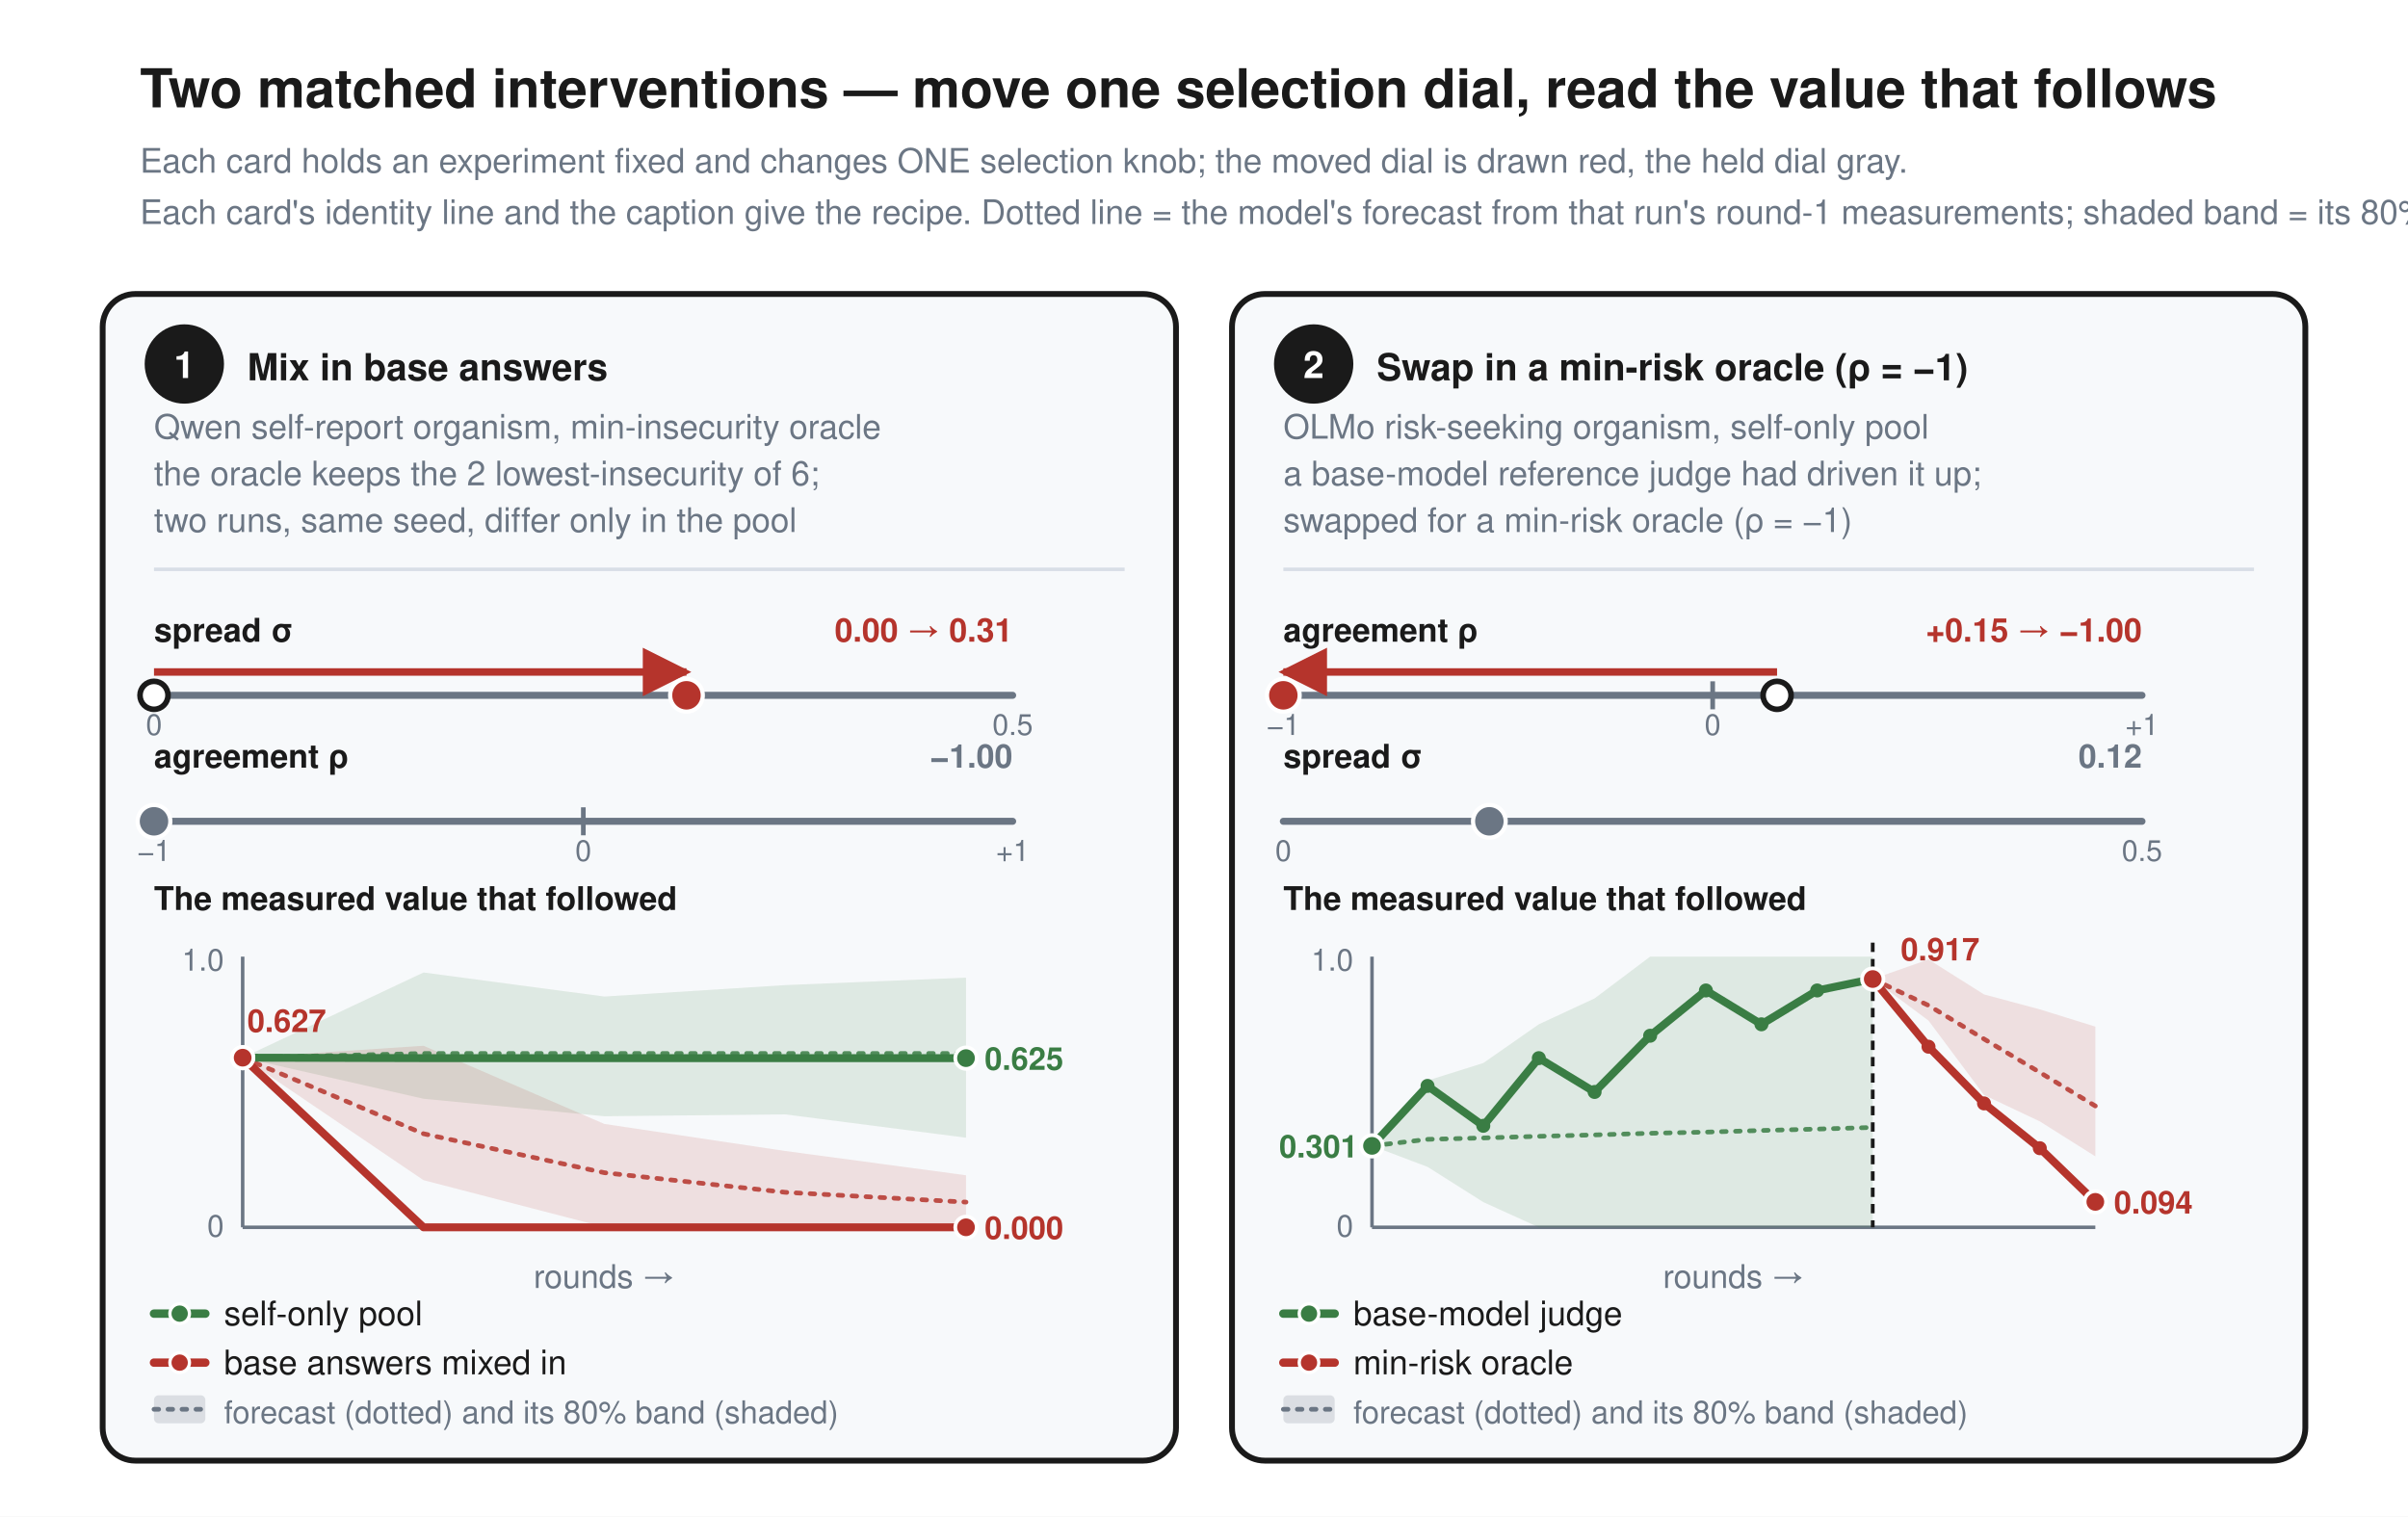
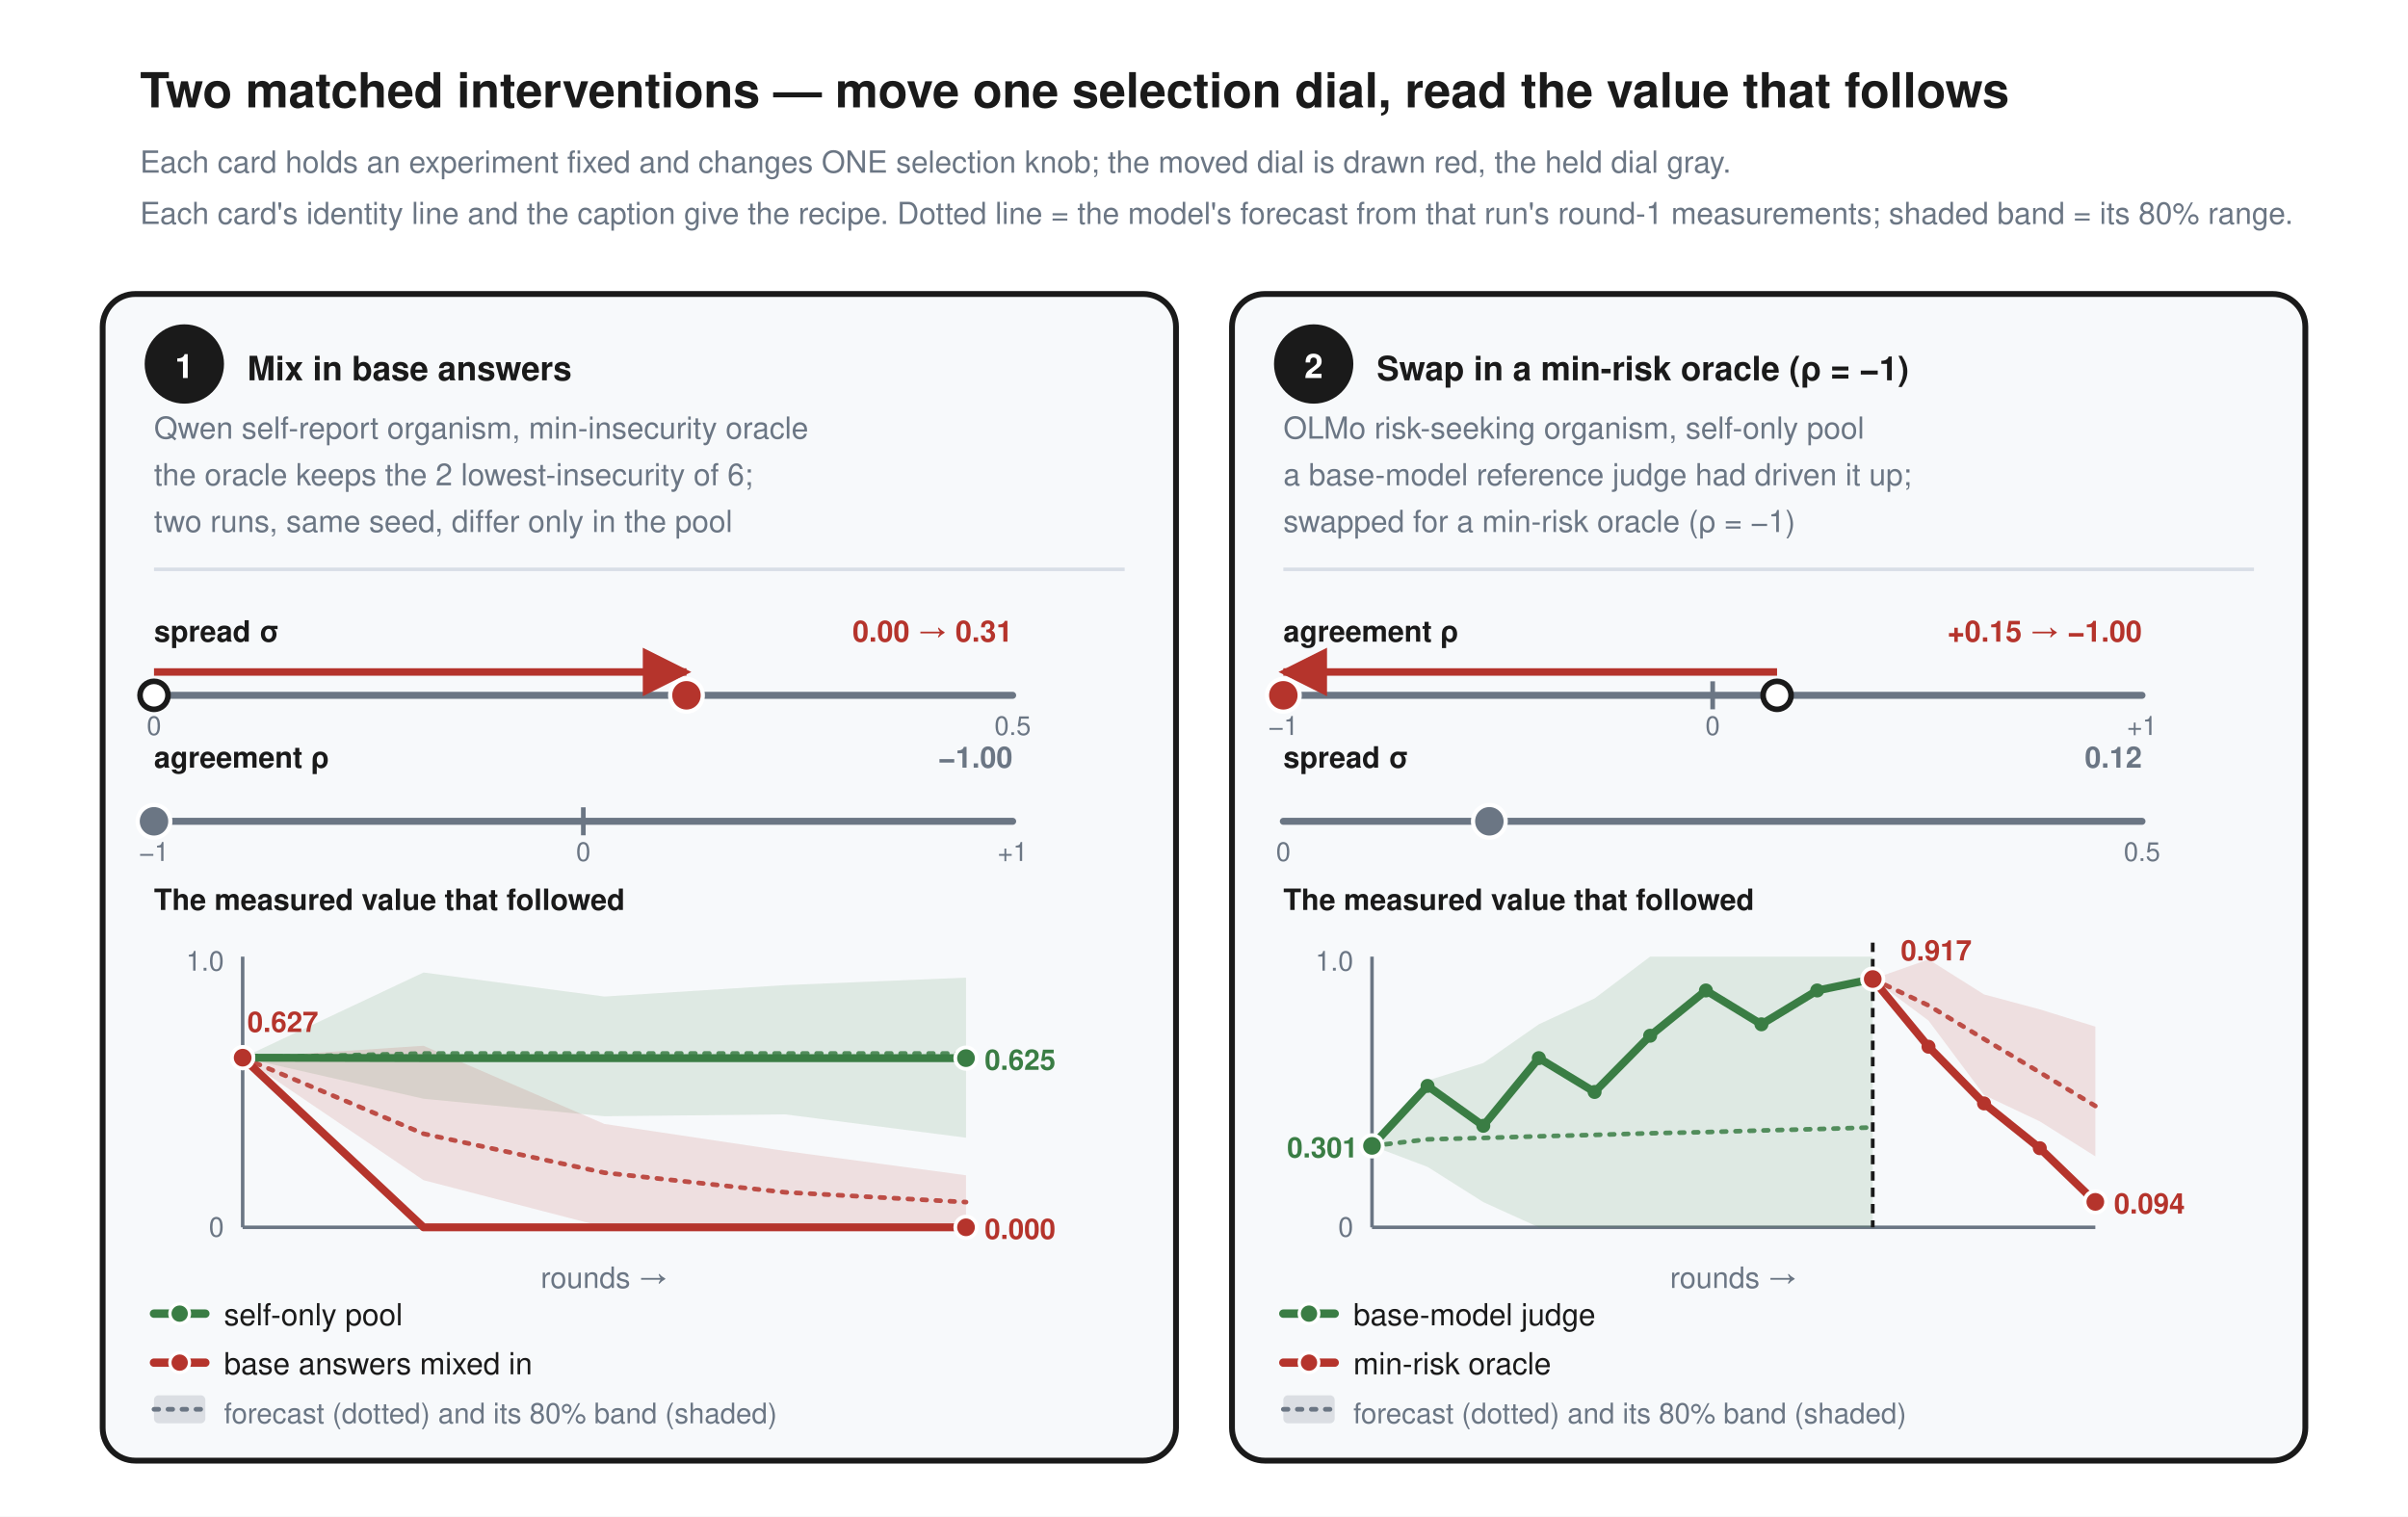
<svg xmlns="http://www.w3.org/2000/svg" viewBox="0 0 1032 650" font-family="Helvetica, Arial, sans-serif">
  <rect width="1032" height="650" fill="white" />
  <defs>
    <marker id="arr" viewBox="0 0 10 10" refX="9" refY="5" markerWidth="6" markerHeight="6" orient="auto-start-reverse">
      <path d="M 0 0 L 10 5 L 0 10 z" fill="#1a1a1a" />
    </marker>
    <marker id="arrR" viewBox="0 0 10 10" refX="9" refY="5" markerWidth="6.5" markerHeight="6.5" orient="auto-start-reverse">
      <path d="M 0 0 L 10 5 L 0 10 z" fill="#b5342c" />
    </marker>
    <marker id="arrK" viewBox="0 0 10 10" refX="9" refY="5" markerWidth="6.5" markerHeight="6.5" orient="auto-start-reverse">
      <path d="M 0 0 L 10 5 L 0 10 z" fill="#1a1a1a" />
    </marker>
    <marker id="arrG" viewBox="0 0 10 10" refX="9" refY="5" markerWidth="6" markerHeight="6" orient="auto-start-reverse">
      <path d="M 0 0 L 10 5 L 0 10 z" fill="#6b7684" />
    </marker>
  </defs>
-   <text x="60" y="46" font-family="Helvetica, Arial, sans-serif" font-size="23" fill="#1a1a1a" font-weight="bold" text-anchor="start">Two matched interventions — move one selection dial, read the value that follows</text>
-   <text x="60" y="74" font-family="Helvetica, Arial, sans-serif" font-size="14.5" fill="#6b7684" font-weight="normal" text-anchor="start">Each card holds an experiment fixed and changes ONE selection knob; the moved dial is drawn red, the held dial gray.</text>
-   <text x="60" y="96" font-family="Helvetica, Arial, sans-serif" font-size="14.5" fill="#6b7684" font-weight="normal" text-anchor="start">Each card's identity line and the caption give the recipe. Dotted line = the model's forecast from that run's round-1 measurements; shaded band = its 80% range.</text>
+   <text x="60" y="46" font-family="Helvetica, Arial, sans-serif" font-size="20.70" fill="#1a1a1a" font-weight="bold" text-anchor="start">Two matched interventions — move one selection dial, read the value that follows</text>
+   <text x="60" y="74" font-family="Helvetica, Arial, sans-serif" font-size="13.05" fill="#6b7684" font-weight="normal" text-anchor="start">Each card holds an experiment fixed and changes ONE selection knob; the moved dial is drawn red, the held dial gray.</text>
+   <text x="60" y="96" font-family="Helvetica, Arial, sans-serif" font-size="13.05" fill="#6b7684" font-weight="normal" text-anchor="start">Each card's identity line and the caption give the recipe. Dotted line = the model's forecast from that run's round-1 measurements; shaded band = its 80% range.</text>
  <rect x="44" y="126" width="460" height="500" rx="14" fill="#f7f9fb" stroke="#1a1a1a" stroke-width="2.5" />
  <circle cx="79" cy="156" r="17" fill="#1a1a1a" />
-   <text x="79" y="162" font-family="Helvetica, Arial, sans-serif" font-size="16" fill="white" font-weight="bold" text-anchor="middle">1</text>
-   <text x="106" y="163" font-family="Helvetica, Arial, sans-serif" font-size="16" fill="#1a1a1a" font-weight="bold" text-anchor="start">Mix in base answers</text>
-   <text x="66" y="188" font-family="Helvetica, Arial, sans-serif" font-size="14.5" fill="#6b7684" font-weight="normal" text-anchor="start">Qwen self-report organism, min-insecurity oracle</text>
-   <text x="66" y="208" font-family="Helvetica, Arial, sans-serif" font-size="14.5" fill="#6b7684" font-weight="normal" text-anchor="start">the oracle keeps the 2 lowest-insecurity of 6;</text>
-   <text x="66" y="228" font-family="Helvetica, Arial, sans-serif" font-size="14.5" fill="#6b7684" font-weight="normal" text-anchor="start">two runs, same seed, differ only in the pool</text>
+   <text x="79" y="162" font-family="Helvetica, Arial, sans-serif" font-size="14.40" fill="white" font-weight="bold" text-anchor="middle">1</text>
+   <text x="106" y="163" font-family="Helvetica, Arial, sans-serif" font-size="14.40" fill="#1a1a1a" font-weight="bold" text-anchor="start">Mix in base answers</text>
+   <text x="66" y="188" font-family="Helvetica, Arial, sans-serif" font-size="13.05" fill="#6b7684" font-weight="normal" text-anchor="start">Qwen self-report organism, min-insecurity oracle</text>
+   <text x="66" y="208" font-family="Helvetica, Arial, sans-serif" font-size="13.05" fill="#6b7684" font-weight="normal" text-anchor="start">the oracle keeps the 2 lowest-insecurity of 6;</text>
+   <text x="66" y="228" font-family="Helvetica, Arial, sans-serif" font-size="13.05" fill="#6b7684" font-weight="normal" text-anchor="start">two runs, same seed, differ only in the pool</text>
  <line x1="66" y1="244" x2="482" y2="244" stroke="#d8dee6" stroke-width="1.5" />
-   <text x="66" y="275" font-family="Helvetica, Arial, sans-serif" font-size="14" fill="#1a1a1a" font-weight="bold" text-anchor="start">spread σ</text>
-   <text x="434" y="275" font-family="Helvetica, Arial, sans-serif" font-size="14" fill="#b5342c" font-weight="bold" text-anchor="end">0.00 → 0.31</text>
+   <text x="66" y="275" font-family="Helvetica, Arial, sans-serif" font-size="12.60" fill="#1a1a1a" font-weight="bold" text-anchor="start">spread σ</text>
+   <text x="434" y="275" font-family="Helvetica, Arial, sans-serif" font-size="12.60" fill="#b5342c" font-weight="bold" text-anchor="end">0.00 → 0.31</text>
  <line x1="66" y1="298" x2="434" y2="298" stroke="#6b7684" stroke-width="3" stroke-linecap="round" />
-   <text x="66" y="315" font-family="Helvetica, Arial, sans-serif" font-size="12.5" fill="#6b7684" font-weight="normal" text-anchor="middle">0</text>
-   <text x="434" y="315" font-family="Helvetica, Arial, sans-serif" font-size="12.5" fill="#6b7684" font-weight="normal" text-anchor="middle">0.5</text>
+   <text x="66" y="315" font-family="Helvetica, Arial, sans-serif" font-size="11.25" fill="#6b7684" font-weight="normal" text-anchor="middle">0</text>
+   <text x="434" y="315" font-family="Helvetica, Arial, sans-serif" font-size="11.25" fill="#6b7684" font-weight="normal" text-anchor="middle">0.5</text>
  <line x1="66.0" y1="288" x2="294.2" y2="288" stroke="#b5342c" stroke-width="3.2" marker-end="url(#arrR)" />
  <circle cx="66.0" cy="298" r="6" fill="white" stroke="#1a1a1a" stroke-width="2.4" />
  <circle cx="294.2" cy="298" r="7" fill="#b5342c" stroke="white" stroke-width="1.8" />
-   <text x="66" y="329" font-family="Helvetica, Arial, sans-serif" font-size="14" fill="#1a1a1a" font-weight="bold" text-anchor="start">agreement ρ</text>
-   <text x="434" y="329" font-family="Helvetica, Arial, sans-serif" font-size="14" fill="#6b7684" font-weight="bold" text-anchor="end">−1.00</text>
+   <text x="66" y="329" font-family="Helvetica, Arial, sans-serif" font-size="12.60" fill="#1a1a1a" font-weight="bold" text-anchor="start">agreement ρ</text>
+   <text x="434" y="329" font-family="Helvetica, Arial, sans-serif" font-size="12.60" fill="#6b7684" font-weight="bold" text-anchor="end">−1.00</text>
  <line x1="66" y1="352" x2="434" y2="352" stroke="#6b7684" stroke-width="3" stroke-linecap="round" />
  <line x1="250.0" y1="346" x2="250.0" y2="358" stroke="#6b7684" stroke-width="2" />
-   <text x="66" y="369" font-family="Helvetica, Arial, sans-serif" font-size="12.5" fill="#6b7684" font-weight="normal" text-anchor="middle">−1</text>
-   <text x="250.0" y="369" font-family="Helvetica, Arial, sans-serif" font-size="12.5" fill="#6b7684" font-weight="normal" text-anchor="middle">0</text>
-   <text x="434" y="369" font-family="Helvetica, Arial, sans-serif" font-size="12.5" fill="#6b7684" font-weight="normal" text-anchor="middle">+1</text>
+   <text x="66" y="369" font-family="Helvetica, Arial, sans-serif" font-size="11.25" fill="#6b7684" font-weight="normal" text-anchor="middle">−1</text>
+   <text x="250.0" y="369" font-family="Helvetica, Arial, sans-serif" font-size="11.25" fill="#6b7684" font-weight="normal" text-anchor="middle">0</text>
+   <text x="434" y="369" font-family="Helvetica, Arial, sans-serif" font-size="11.25" fill="#6b7684" font-weight="normal" text-anchor="middle">+1</text>
  <circle cx="66.0" cy="352" r="7" fill="#6b7684" stroke="white" stroke-width="1.8" />
-   <text x="66" y="390" font-family="Helvetica, Arial, sans-serif" font-size="14" fill="#1a1a1a" font-weight="bold" text-anchor="start">The measured value that followed</text>
+   <text x="66" y="390" font-family="Helvetica, Arial, sans-serif" font-size="12.60" fill="#1a1a1a" font-weight="bold" text-anchor="start">The measured value that followed</text>
  <polygon points="104.0,453.3 181.5,416.8 259.0,427.1 336.5,422.2 414.0,419.0 414.0,487.6 336.5,477.6 259.0,478.4 181.5,470.9 104.0,453.3" fill="#3a7d44" fill-opacity="0.13" />
  <polygon points="104.0,453.3 181.5,448.2 259.0,481.7 336.5,493.3 414.0,503.7 414.0,526.0 336.5,526.0 259.0,525.9 181.5,505.8 104.0,453.3" fill="#b5342c" fill-opacity="0.13" />
  <polyline points="104.0,453.3 181.5,451.5 259.0,451.5 336.5,451.5 414.0,451.5" fill="none" stroke="#3a7d44" stroke-width="2" stroke-dasharray="2 4" stroke-linecap="round" stroke-opacity="0.85" />
  <polyline points="104.0,453.3 181.5,485.9 259.0,502.6 336.5,511.0 414.0,515.2" fill="none" stroke="#b5342c" stroke-width="2" stroke-dasharray="2 4" stroke-linecap="round" stroke-opacity="0.85" />
  <line x1="104" y1="526" x2="414" y2="526" stroke="#6b7684" stroke-width="1.5" />
  <line x1="104" y1="410" x2="104" y2="526" stroke="#6b7684" stroke-width="1.5" />
-   <text x="96" y="416" font-family="Helvetica, Arial, sans-serif" font-size="13" fill="#6b7684" font-weight="normal" text-anchor="end">1.0</text>
-   <text x="96" y="530" font-family="Helvetica, Arial, sans-serif" font-size="13" fill="#6b7684" font-weight="normal" text-anchor="end">0</text>
+   <text x="96" y="416" font-family="Helvetica, Arial, sans-serif" font-size="11.70" fill="#6b7684" font-weight="normal" text-anchor="end">1.0</text>
+   <text x="96" y="530" font-family="Helvetica, Arial, sans-serif" font-size="11.70" fill="#6b7684" font-weight="normal" text-anchor="end">0</text>
  <polyline points="104.0,453.3 181.5,453.5 259.0,453.5 336.5,453.5 414.0,453.5" fill="none" stroke="#3a7d44" stroke-width="3.4" stroke-linejoin="round" stroke-linecap="round" />
  <circle cx="104.0" cy="453.3" r="4.6" fill="#3a7d44" stroke="white" stroke-width="1.6" />
  <circle cx="414.0" cy="453.5" r="4.6" fill="#3a7d44" stroke="white" stroke-width="1.6" />
-   <text x="422.0" y="458.5" font-family="Helvetica, Arial, sans-serif" font-size="13.5" fill="#3a7d44" font-weight="bold" text-anchor="start">0.625</text>
+   <text x="422.0" y="458.5" font-family="Helvetica, Arial, sans-serif" font-size="12.15" fill="#3a7d44" font-weight="bold" text-anchor="start">0.625</text>
  <polyline points="104.0,453.3 181.5,526.0 259.0,526.0 336.5,526.0 414.0,526.0" fill="none" stroke="#b5342c" stroke-width="3.4" stroke-linejoin="round" stroke-linecap="round" />
  <circle cx="104.0" cy="453.3" r="4.6" fill="#b5342c" stroke="white" stroke-width="1.6" />
  <circle cx="414.0" cy="526.0" r="4.6" fill="#b5342c" stroke="white" stroke-width="1.6" />
-   <text x="106.0" y="442.268" font-family="Helvetica, Arial, sans-serif" font-size="13.5" fill="#b5342c" font-weight="bold" text-anchor="start">0.627</text>
-   <text x="422.0" y="531.0" font-family="Helvetica, Arial, sans-serif" font-size="13.5" fill="#b5342c" font-weight="bold" text-anchor="start">0.000</text>
-   <text x="259.0" y="552" font-family="Helvetica, Arial, sans-serif" font-size="14" fill="#6b7684" font-weight="normal" text-anchor="middle">rounds →</text>
+   <text x="106.0" y="442.268" font-family="Helvetica, Arial, sans-serif" font-size="12.15" fill="#b5342c" font-weight="bold" text-anchor="start">0.627</text>
+   <text x="422.0" y="531.0" font-family="Helvetica, Arial, sans-serif" font-size="12.15" fill="#b5342c" font-weight="bold" text-anchor="start">0.000</text>
+   <text x="259.0" y="552" font-family="Helvetica, Arial, sans-serif" font-size="12.60" fill="#6b7684" font-weight="normal" text-anchor="middle">rounds →</text>
  <line x1="66" y1="563" x2="88" y2="563" stroke="#3a7d44" stroke-width="3.6" stroke-linecap="round" />
  <circle cx="77" cy="563" r="4.2" fill="#3a7d44" stroke="white" stroke-width="1.4" />
-   <text x="96" y="568" font-family="Helvetica, Arial, sans-serif" font-size="14.5" fill="#1a1a1a" font-weight="normal" text-anchor="start">self-only pool</text>
+   <text x="96" y="568" font-family="Helvetica, Arial, sans-serif" font-size="13.05" fill="#1a1a1a" font-weight="normal" text-anchor="start">self-only pool</text>
  <line x1="66" y1="584" x2="88" y2="584" stroke="#b5342c" stroke-width="3.6" stroke-linecap="round" />
  <circle cx="77" cy="584" r="4.2" fill="#b5342c" stroke="white" stroke-width="1.4" />
-   <text x="96" y="589" font-family="Helvetica, Arial, sans-serif" font-size="14.5" fill="#1a1a1a" font-weight="normal" text-anchor="start">base answers mixed in</text>
+   <text x="96" y="589" font-family="Helvetica, Arial, sans-serif" font-size="13.05" fill="#1a1a1a" font-weight="normal" text-anchor="start">base answers mixed in</text>
  <rect x="66" y="598" width="22" height="12" rx="2" fill="#6b7684" fill-opacity="0.20" />
  <line x1="66" y1="604" x2="88" y2="604" stroke="#6b7684" stroke-width="2" stroke-dasharray="2 4" stroke-linecap="round" />
-   <text x="96" y="610" font-family="Helvetica, Arial, sans-serif" font-size="13.5" fill="#6b7684" font-weight="normal" text-anchor="start">forecast (dotted) and its 80% band (shaded)</text>
+   <text x="96" y="610" font-family="Helvetica, Arial, sans-serif" font-size="12.15" fill="#6b7684" font-weight="normal" text-anchor="start">forecast (dotted) and its 80% band (shaded)</text>
  <rect x="528" y="126" width="460" height="500" rx="14" fill="#f7f9fb" stroke="#1a1a1a" stroke-width="2.5" />
  <circle cx="563" cy="156" r="17" fill="#1a1a1a" />
-   <text x="563" y="162" font-family="Helvetica, Arial, sans-serif" font-size="16" fill="white" font-weight="bold" text-anchor="middle">2</text>
-   <text x="590" y="163" font-family="Helvetica, Arial, sans-serif" font-size="16" fill="#1a1a1a" font-weight="bold" text-anchor="start">Swap in a min-risk oracle (ρ = −1)</text>
-   <text x="550" y="188" font-family="Helvetica, Arial, sans-serif" font-size="14.5" fill="#6b7684" font-weight="normal" text-anchor="start">OLMo risk-seeking organism, self-only pool</text>
-   <text x="550" y="208" font-family="Helvetica, Arial, sans-serif" font-size="14.5" fill="#6b7684" font-weight="normal" text-anchor="start">a base-model reference judge had driven it up;</text>
-   <text x="550" y="228" font-family="Helvetica, Arial, sans-serif" font-size="14.5" fill="#6b7684" font-weight="normal" text-anchor="start">swapped for a min-risk oracle (ρ = −1)</text>
+   <text x="563" y="162" font-family="Helvetica, Arial, sans-serif" font-size="14.40" fill="white" font-weight="bold" text-anchor="middle">2</text>
+   <text x="590" y="163" font-family="Helvetica, Arial, sans-serif" font-size="14.40" fill="#1a1a1a" font-weight="bold" text-anchor="start">Swap in a min-risk oracle (ρ = −1)</text>
+   <text x="550" y="188" font-family="Helvetica, Arial, sans-serif" font-size="13.05" fill="#6b7684" font-weight="normal" text-anchor="start">OLMo risk-seeking organism, self-only pool</text>
+   <text x="550" y="208" font-family="Helvetica, Arial, sans-serif" font-size="13.05" fill="#6b7684" font-weight="normal" text-anchor="start">a base-model reference judge had driven it up;</text>
+   <text x="550" y="228" font-family="Helvetica, Arial, sans-serif" font-size="13.05" fill="#6b7684" font-weight="normal" text-anchor="start">swapped for a min-risk oracle (ρ = −1)</text>
  <line x1="550" y1="244" x2="966" y2="244" stroke="#d8dee6" stroke-width="1.5" />
-   <text x="550" y="275" font-family="Helvetica, Arial, sans-serif" font-size="14" fill="#1a1a1a" font-weight="bold" text-anchor="start">agreement ρ</text>
-   <text x="918" y="275" font-family="Helvetica, Arial, sans-serif" font-size="14" fill="#b5342c" font-weight="bold" text-anchor="end">+0.15 → −1.00</text>
+   <text x="550" y="275" font-family="Helvetica, Arial, sans-serif" font-size="12.60" fill="#1a1a1a" font-weight="bold" text-anchor="start">agreement ρ</text>
+   <text x="918" y="275" font-family="Helvetica, Arial, sans-serif" font-size="12.60" fill="#b5342c" font-weight="bold" text-anchor="end">+0.15 → −1.00</text>
  <line x1="550" y1="298" x2="918" y2="298" stroke="#6b7684" stroke-width="3" stroke-linecap="round" />
  <line x1="734.0" y1="292" x2="734.0" y2="304" stroke="#6b7684" stroke-width="2" />
-   <text x="550" y="315" font-family="Helvetica, Arial, sans-serif" font-size="12.5" fill="#6b7684" font-weight="normal" text-anchor="middle">−1</text>
-   <text x="734.0" y="315" font-family="Helvetica, Arial, sans-serif" font-size="12.5" fill="#6b7684" font-weight="normal" text-anchor="middle">0</text>
-   <text x="918" y="315" font-family="Helvetica, Arial, sans-serif" font-size="12.5" fill="#6b7684" font-weight="normal" text-anchor="middle">+1</text>
+   <text x="550" y="315" font-family="Helvetica, Arial, sans-serif" font-size="11.25" fill="#6b7684" font-weight="normal" text-anchor="middle">−1</text>
+   <text x="734.0" y="315" font-family="Helvetica, Arial, sans-serif" font-size="11.25" fill="#6b7684" font-weight="normal" text-anchor="middle">0</text>
+   <text x="918" y="315" font-family="Helvetica, Arial, sans-serif" font-size="11.25" fill="#6b7684" font-weight="normal" text-anchor="middle">+1</text>
  <line x1="761.6" y1="288" x2="550.0" y2="288" stroke="#b5342c" stroke-width="3.2" marker-end="url(#arrR)" />
  <circle cx="761.6" cy="298" r="6" fill="white" stroke="#1a1a1a" stroke-width="2.4" />
  <circle cx="550.0" cy="298" r="7" fill="#b5342c" stroke="white" stroke-width="1.8" />
-   <text x="550" y="329" font-family="Helvetica, Arial, sans-serif" font-size="14" fill="#1a1a1a" font-weight="bold" text-anchor="start">spread σ</text>
-   <text x="918" y="329" font-family="Helvetica, Arial, sans-serif" font-size="14" fill="#6b7684" font-weight="bold" text-anchor="end">0.12</text>
+   <text x="550" y="329" font-family="Helvetica, Arial, sans-serif" font-size="12.60" fill="#1a1a1a" font-weight="bold" text-anchor="start">spread σ</text>
+   <text x="918" y="329" font-family="Helvetica, Arial, sans-serif" font-size="12.60" fill="#6b7684" font-weight="bold" text-anchor="end">0.12</text>
  <line x1="550" y1="352" x2="918" y2="352" stroke="#6b7684" stroke-width="3" stroke-linecap="round" />
-   <text x="550" y="369" font-family="Helvetica, Arial, sans-serif" font-size="12.5" fill="#6b7684" font-weight="normal" text-anchor="middle">0</text>
-   <text x="918" y="369" font-family="Helvetica, Arial, sans-serif" font-size="12.5" fill="#6b7684" font-weight="normal" text-anchor="middle">0.5</text>
+   <text x="550" y="369" font-family="Helvetica, Arial, sans-serif" font-size="11.25" fill="#6b7684" font-weight="normal" text-anchor="middle">0</text>
+   <text x="918" y="369" font-family="Helvetica, Arial, sans-serif" font-size="11.25" fill="#6b7684" font-weight="normal" text-anchor="middle">0.5</text>
  <circle cx="638.3" cy="352" r="7" fill="#6b7684" stroke="white" stroke-width="1.8" />
-   <text x="550" y="390" font-family="Helvetica, Arial, sans-serif" font-size="14" fill="#1a1a1a" font-weight="bold" text-anchor="start">The measured value that followed</text>
+   <text x="550" y="390" font-family="Helvetica, Arial, sans-serif" font-size="12.60" fill="#1a1a1a" font-weight="bold" text-anchor="start">The measured value that followed</text>
  <line x1="588" y1="526" x2="898" y2="526" stroke="#6b7684" stroke-width="1.5" />
  <line x1="588" y1="410" x2="588" y2="526" stroke="#6b7684" stroke-width="1.5" />
-   <text x="580" y="416" font-family="Helvetica, Arial, sans-serif" font-size="13" fill="#6b7684" font-weight="normal" text-anchor="end">1.0</text>
-   <text x="580" y="530" font-family="Helvetica, Arial, sans-serif" font-size="13" fill="#6b7684" font-weight="normal" text-anchor="end">0</text>
+   <text x="580" y="416" font-family="Helvetica, Arial, sans-serif" font-size="11.70" fill="#6b7684" font-weight="normal" text-anchor="end">1.0</text>
+   <text x="580" y="530" font-family="Helvetica, Arial, sans-serif" font-size="11.70" fill="#6b7684" font-weight="normal" text-anchor="end">0</text>
  <polygon points="588.0,491.1 611.8,463.1 635.7,455.6 659.5,439.0 683.4,427.9 707.2,410.0 731.1,410.0 754.9,410.0 778.8,410.0 802.6,410.0 802.6,526.0 778.8,526.0 754.9,526.0 731.1,526.0 707.2,526.0 683.4,526.0 659.5,526.0 635.7,515.2 611.8,500.1 588.0,491.1" fill="#3a7d44" fill-opacity="0.13" />
  <polygon points="802.6,419.6 826.5,411.2 850.3,426.2 874.2,432.6 898.0,440.0 898.0,495.6 874.2,480.6 850.3,469.3 826.5,437.4 802.6,419.6" fill="#b5342c" fill-opacity="0.13" />
  <polyline points="588.0,491.1 611.8,488.3 635.7,487.7 659.5,487.0 683.4,486.4 707.2,485.7 731.1,485.2 754.9,484.5 778.8,483.9 802.6,483.2" fill="none" stroke="#3a7d44" stroke-width="2" stroke-dasharray="2 4" stroke-linecap="round" stroke-opacity="0.85" />
  <polyline points="802.6,419.6 826.5,430.9 850.3,445.3 874.2,459.6 898.0,474.0" fill="none" stroke="#b5342c" stroke-width="2" stroke-dasharray="2 4" stroke-linecap="round" stroke-opacity="0.85" />
  <line x1="802.6" y1="404" x2="802.6" y2="526" stroke="#1a1a1a" stroke-width="1.6" stroke-dasharray="4 3" />
  <polyline points="588.0,491.1 611.8,465.4 635.7,482.5 659.5,453.5 683.4,468.0 707.2,443.9 731.1,424.5 754.9,439.0 778.8,424.5 802.6,419.6" fill="none" stroke="#3a7d44" stroke-width="3.4" stroke-linejoin="round" stroke-linecap="round" />
  <polyline points="802.6,419.6 826.5,448.6 850.3,472.9 874.2,492.1 898.0,515.1" fill="none" stroke="#b5342c" stroke-width="3.4" stroke-linejoin="round" stroke-linecap="round" />
  <circle cx="588.0" cy="491.1" r="3" fill="#3a7d44" />
  <circle cx="611.8" cy="465.4" r="3" fill="#3a7d44" />
  <circle cx="635.7" cy="482.5" r="3" fill="#3a7d44" />
  <circle cx="659.5" cy="453.5" r="3" fill="#3a7d44" />
  <circle cx="683.4" cy="468.0" r="3" fill="#3a7d44" />
  <circle cx="707.2" cy="443.9" r="3" fill="#3a7d44" />
  <circle cx="731.1" cy="424.5" r="3" fill="#3a7d44" />
  <circle cx="754.9" cy="439.0" r="3" fill="#3a7d44" />
  <circle cx="778.8" cy="424.5" r="3" fill="#3a7d44" />
  <circle cx="802.6" cy="419.6" r="3" fill="#b5342c" />
  <circle cx="826.5" cy="448.6" r="3" fill="#b5342c" />
  <circle cx="850.3" cy="472.9" r="3" fill="#b5342c" />
  <circle cx="874.2" cy="492.1" r="3" fill="#b5342c" />
  <circle cx="898.0" cy="515.1" r="3" fill="#b5342c" />
  <circle cx="588.0" cy="491.1" r="4.6" fill="#3a7d44" stroke="white" stroke-width="1.6" />
  <circle cx="802.6" cy="419.6" r="4.6" fill="#b5342c" stroke="white" stroke-width="1.6" />
  <circle cx="898.0" cy="515.1" r="4.6" fill="#b5342c" stroke="white" stroke-width="1.6" />
-   <text x="582.0" y="496.084" font-family="Helvetica, Arial, sans-serif" font-size="13.5" fill="#3a7d44" font-weight="bold" text-anchor="end">0.301</text>
-   <text x="814.615" y="411.628" font-family="Helvetica, Arial, sans-serif" font-size="13.5" fill="#b5342c" font-weight="bold" text-anchor="start">0.917</text>
-   <text x="906.0" y="520.096" font-family="Helvetica, Arial, sans-serif" font-size="13.5" fill="#b5342c" font-weight="bold" text-anchor="start">0.094</text>
-   <text x="743.0" y="552" font-family="Helvetica, Arial, sans-serif" font-size="14" fill="#6b7684" font-weight="normal" text-anchor="middle">rounds →</text>
+   <text x="582.0" y="496.084" font-family="Helvetica, Arial, sans-serif" font-size="12.15" fill="#3a7d44" font-weight="bold" text-anchor="end">0.301</text>
+   <text x="814.615" y="411.628" font-family="Helvetica, Arial, sans-serif" font-size="12.15" fill="#b5342c" font-weight="bold" text-anchor="start">0.917</text>
+   <text x="906.0" y="520.096" font-family="Helvetica, Arial, sans-serif" font-size="12.15" fill="#b5342c" font-weight="bold" text-anchor="start">0.094</text>
+   <text x="743.0" y="552" font-family="Helvetica, Arial, sans-serif" font-size="12.60" fill="#6b7684" font-weight="normal" text-anchor="middle">rounds →</text>
  <line x1="550" y1="563" x2="572" y2="563" stroke="#3a7d44" stroke-width="3.6" stroke-linecap="round" />
  <circle cx="561" cy="563" r="4.2" fill="#3a7d44" stroke="white" stroke-width="1.4" />
-   <text x="580" y="568" font-family="Helvetica, Arial, sans-serif" font-size="14.5" fill="#1a1a1a" font-weight="normal" text-anchor="start">base-model judge</text>
+   <text x="580" y="568" font-family="Helvetica, Arial, sans-serif" font-size="13.05" fill="#1a1a1a" font-weight="normal" text-anchor="start">base-model judge</text>
  <line x1="550" y1="584" x2="572" y2="584" stroke="#b5342c" stroke-width="3.6" stroke-linecap="round" />
  <circle cx="561" cy="584" r="4.2" fill="#b5342c" stroke="white" stroke-width="1.4" />
-   <text x="580" y="589" font-family="Helvetica, Arial, sans-serif" font-size="14.5" fill="#1a1a1a" font-weight="normal" text-anchor="start">min-risk oracle</text>
+   <text x="580" y="589" font-family="Helvetica, Arial, sans-serif" font-size="13.05" fill="#1a1a1a" font-weight="normal" text-anchor="start">min-risk oracle</text>
  <rect x="550" y="598" width="22" height="12" rx="2" fill="#6b7684" fill-opacity="0.20" />
  <line x1="550" y1="604" x2="572" y2="604" stroke="#6b7684" stroke-width="2" stroke-dasharray="2 4" stroke-linecap="round" />
-   <text x="580" y="610" font-family="Helvetica, Arial, sans-serif" font-size="13.5" fill="#6b7684" font-weight="normal" text-anchor="start">forecast (dotted) and its 80% band (shaded)</text>
+   <text x="580" y="610" font-family="Helvetica, Arial, sans-serif" font-size="12.15" fill="#6b7684" font-weight="normal" text-anchor="start">forecast (dotted) and its 80% band (shaded)</text>
</svg>
